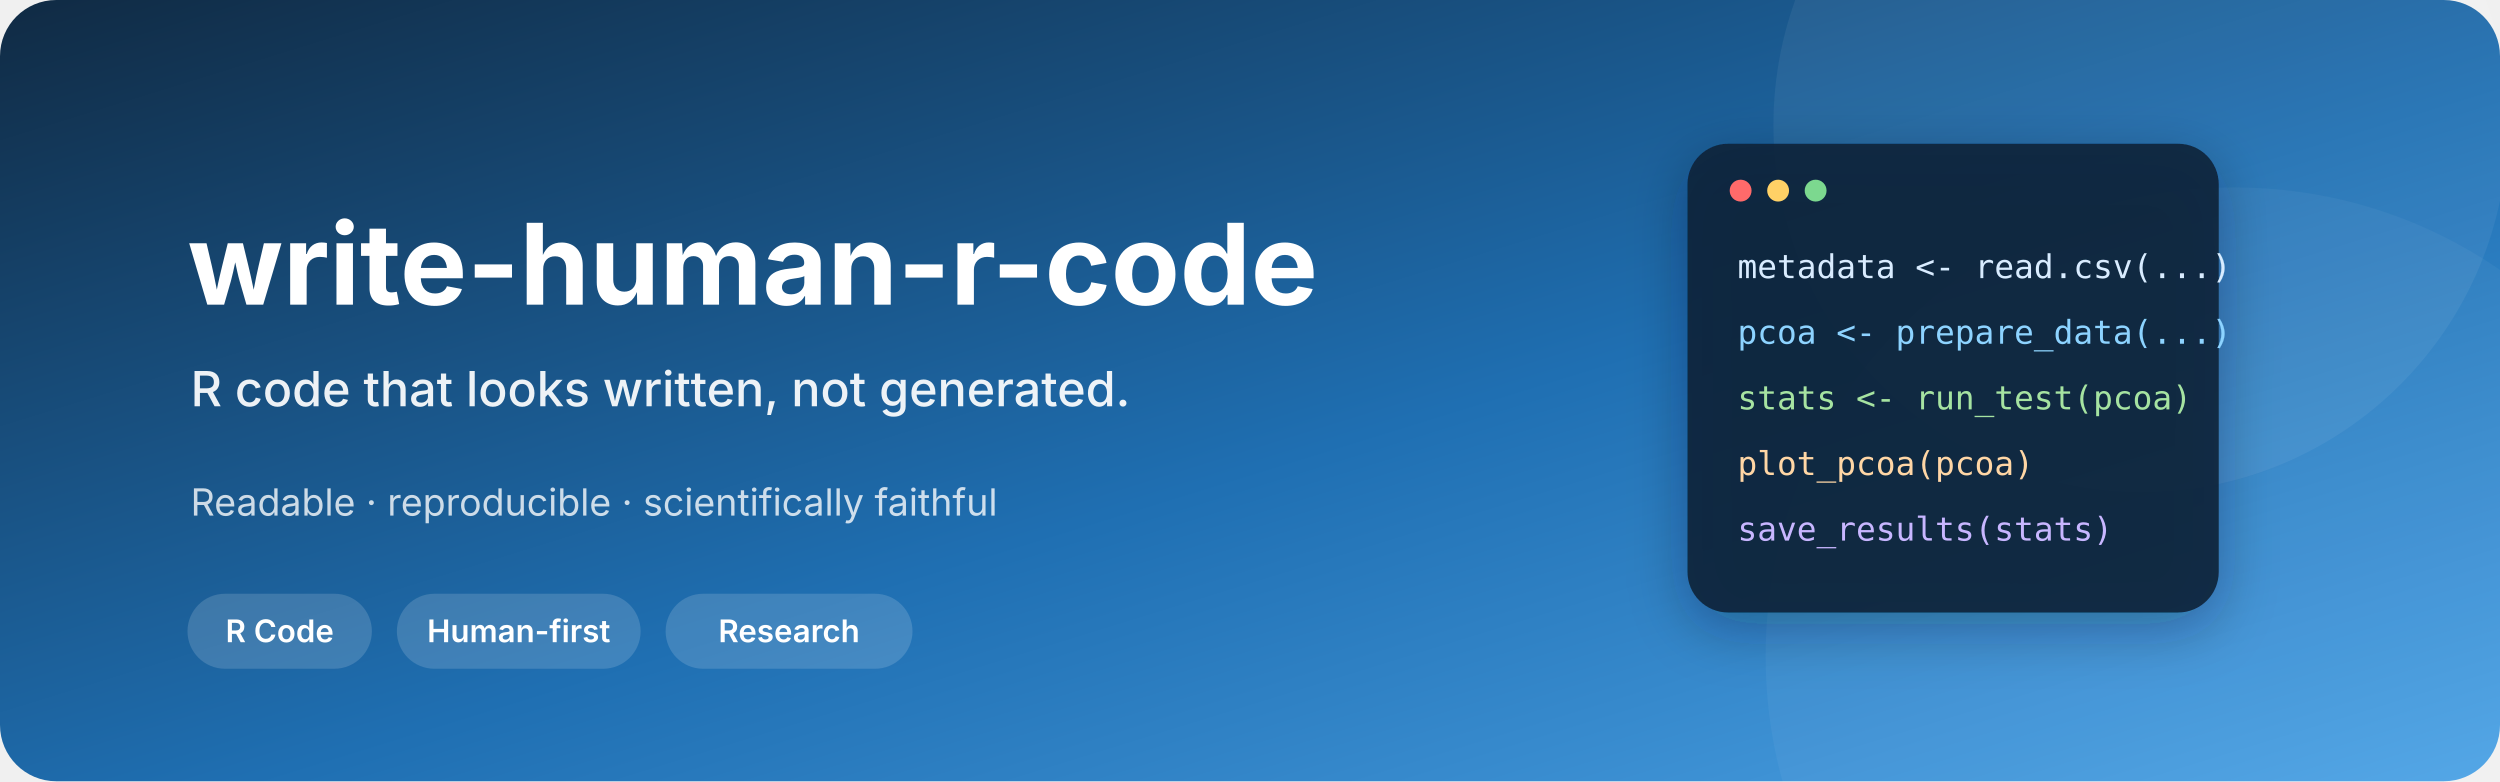
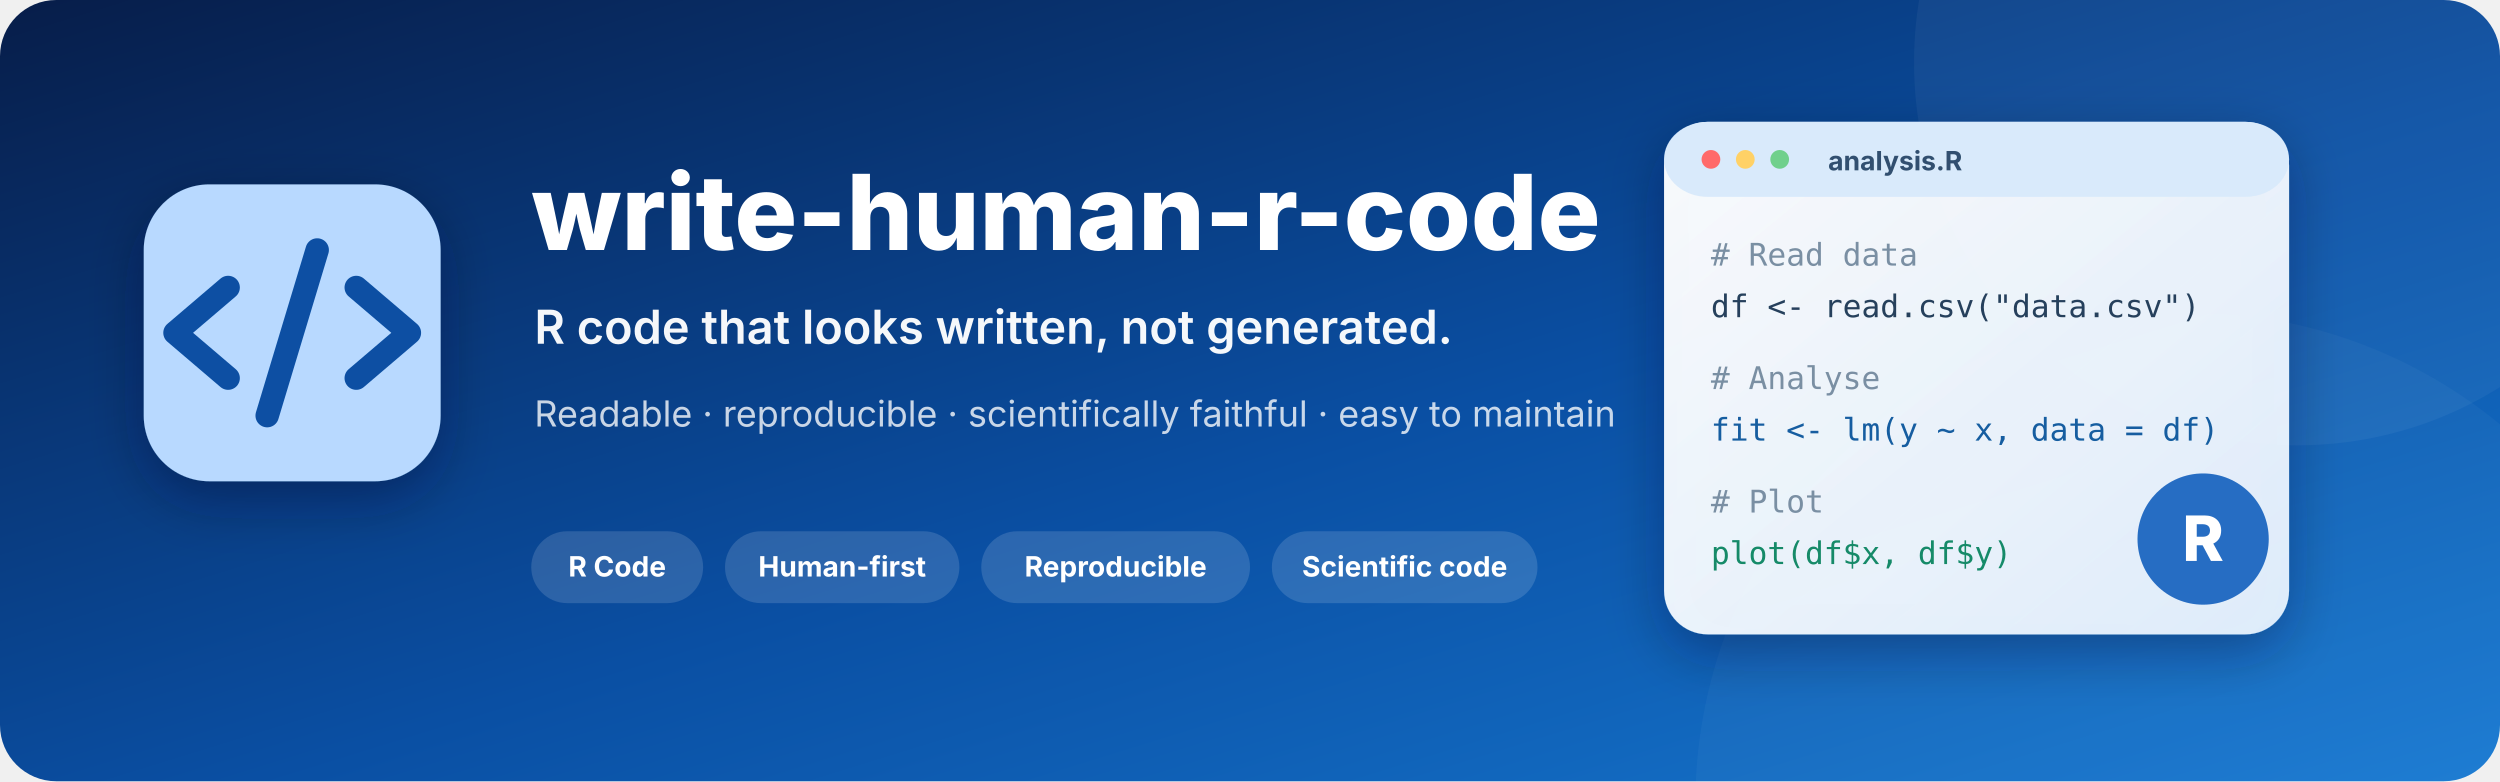
<svg xmlns="http://www.w3.org/2000/svg" width="1600" height="500" viewBox="0 0 1600 500" role="img" aria-labelledby="title desc">
  <defs>
    <linearGradient id="bg" x1="0" y1="0" x2="1" y2="1">
-       <stop offset="0%" stop-color="#102A43" />
-       <stop offset="55%" stop-color="#1F6FB2" />
-       <stop offset="100%" stop-color="#4DA3E6" />
+       <stop offset="0%" stop-color="#071D49" />
+       <stop offset="55%" stop-color="#0A4FA3" />
+       <stop offset="100%" stop-color="#1779D1" />
    </linearGradient>
-     <filter id="shadow" x="-20%" y="-20%" width="140%" height="140%">
-       <feDropShadow dx="0" dy="10" stdDeviation="18" flood-color="#071A2B" flood-opacity="0.35" />
+     <linearGradient id="panel" x1="0" y1="0" x2="1" y2="1">
+       <stop offset="0%" stop-color="#FFFFFF" stop-opacity="0.97" />
+       <stop offset="100%" stop-color="#EAF4FF" stop-opacity="0.93" />
+     </linearGradient>
+     <filter id="shadow" x="-30%" y="-30%" width="160%" height="160%">
+       <feDropShadow dx="0" dy="12" stdDeviation="18" flood-color="#03132E" flood-opacity="0.35" />
    </filter>
  </defs>
  <rect width="1600" height="500" rx="36" fill="url(#bg)" />
-   <circle cx="1370" cy="80" r="235" fill="#FFFFFF" opacity="0.055" />
-   <circle cx="1430" cy="420" r="300" fill="#FFFFFF" opacity="0.04" />
-   <g transform="translate(1080 92)" filter="url(#shadow)">
-     <rect x="0" y="0" width="340" height="300" rx="26" fill="#0B2239" opacity="0.9" />
-     <circle cx="34" cy="30" r="7" fill="#FF6B6B" />
-     <circle cx="58" cy="30" r="7" fill="#FFD166" />
-     <circle cx="82" cy="30" r="7" fill="#7BD88F" />
-     <g font-family="Consolas, Menlo, monospace" font-size="21" fill="#D9ECFF">
-       <text x="32" y="86">metadata &lt;- read.csv(...)</text>
-       <text x="32" y="128" fill="#8DD3FF">pcoa &lt;- prepare_data(...)</text>
-       <text x="32" y="170" fill="#A6E3A1">stats &lt;- run_test(pcoa)</text>
-       <text x="32" y="212" fill="#FFD6A5">plot_pcoa(pcoa)</text>
-       <text x="32" y="254" fill="#C8B6FF">save_results(stats)</text>
+   <circle cx="1470" cy="40" r="245" fill="#FFFFFF" opacity="0.045" />
+   <circle cx="1400" cy="515" r="315" fill="#FFFFFF" opacity="0.035" />
+   <g transform="translate(92 118)" filter="url(#shadow)">
+     <rect width="190" height="190" rx="42" fill="#B8D9FF" />
+     <path d="M54 66L20 95l34 29M136 66l34 29-34 29M111 42L79 148" fill="none" stroke="#0A4FA3" stroke-width="15" stroke-linecap="round" stroke-linejoin="round" />
+   </g>
+   <g font-family="Inter, Segoe UI, Arial, sans-serif" fill="#FFFFFF">
+     <text x="340" y="160" font-size="67" font-weight="760">write-human-r-code</text>
+     <text x="342" y="220" font-size="30" font-weight="560" opacity="0.96">R code that looks written, not generated.</text>
+     <text x="342" y="273" font-size="23" opacity="0.78">Readable · reproducible · scientifically faithful · easy to maintain</text>
+   </g>
+   <g transform="translate(1065 78)" filter="url(#shadow)">
+     <rect width="400" height="328" rx="28" fill="url(#panel)" />
+     <rect width="400" height="48" rx="28" fill="#D9EAFB" />
+     <circle cx="30" cy="24" r="6" fill="#FF6B6B" />
+     <circle cx="52" cy="24" r="6" fill="#FFD166" />
+     <circle cx="74" cy="24" r="6" fill="#6FD08C" />
+     <text x="105" y="31" font-family="Inter, Segoe UI, Arial" font-size="17" font-weight="700" fill="#31506F">analysis.R</text>
+     <g font-family="Consolas, Menlo, monospace" font-size="20" fill="#25405B">
+       <text x="30" y="92" fill="#7A8FA3"># Read data</text>
+       <text x="30" y="125">df &lt;- read.csv("data.csv")</text>
+       <text x="30" y="171" fill="#7A8FA3"># Analyse</text>
+       <text x="30" y="204" fill="#145DA0">fit &lt;- lm(y ~ x, data = df)</text>
+       <text x="30" y="250" fill="#7A8FA3"># Plot</text>
+       <text x="30" y="283" fill="#138A67">plot(df$x, df$y)</text>
+     </g>
+     <circle cx="345" cy="267" r="42" fill="#276DC3" />
+     <text x="345" y="281" text-anchor="middle" font-family="Inter, Arial" font-size="40" font-weight="800" fill="#FFFFFF">R</text>
+   </g>
+   <g transform="translate(340 340)" font-family="Inter, Segoe UI, Arial" font-size="18" font-weight="650" fill="#FFFFFF">
+     <g>
+       <rect width="110" height="46" rx="23" fill="#FFFFFF" opacity="0.14" />
+       <text x="55" y="29" text-anchor="middle">R Code</text>
+     </g>
+     <g transform="translate(124 0)">
+       <rect width="150" height="46" rx="23" fill="#FFFFFF" opacity="0.14" />
+       <text x="75" y="29" text-anchor="middle">Human-first</text>
+     </g>
+     <g transform="translate(288 0)">
+       <rect width="172" height="46" rx="23" fill="#FFFFFF" opacity="0.14" />
+       <text x="86" y="29" text-anchor="middle">Reproducible</text>
+     </g>
+     <g transform="translate(474 0)">
+       <rect width="170" height="46" rx="23" fill="#FFFFFF" opacity="0.14" />
+       <text x="85" y="29" text-anchor="middle">Scientific code</text>
    </g>
  </g>
-   <g font-family="Inter, Segoe UI, Arial, sans-serif" fill="#FFFFFF">
-     <text x="120" y="195" font-size="72" font-weight="750">write-human-r-code</text>
-     <text x="122" y="260" font-size="31" font-weight="500" opacity="0.92">R code that looks written, not generated.</text>
-     <text x="122" y="330" font-size="24" opacity="0.78">Readable · reproducible · scientifically faithful</text>
-   </g>
-   <g transform="translate(120 380)" font-family="Inter, Segoe UI, Arial, sans-serif" font-size="20" font-weight="600">
-     <rect width="118" height="48" rx="24" fill="#FFFFFF" opacity="0.15" />
-     <text x="59" y="31" text-anchor="middle" fill="#FFFFFF">R Code</text>
-     <rect x="134" width="156" height="48" rx="24" fill="#FFFFFF" opacity="0.15" />
-     <text x="212" y="31" text-anchor="middle" fill="#FFFFFF">Human-first</text>
-     <rect x="306" width="158" height="48" rx="24" fill="#FFFFFF" opacity="0.15" />
-     <text x="385" y="31" text-anchor="middle" fill="#FFFFFF">Research</text>
-   </g>
</svg>
